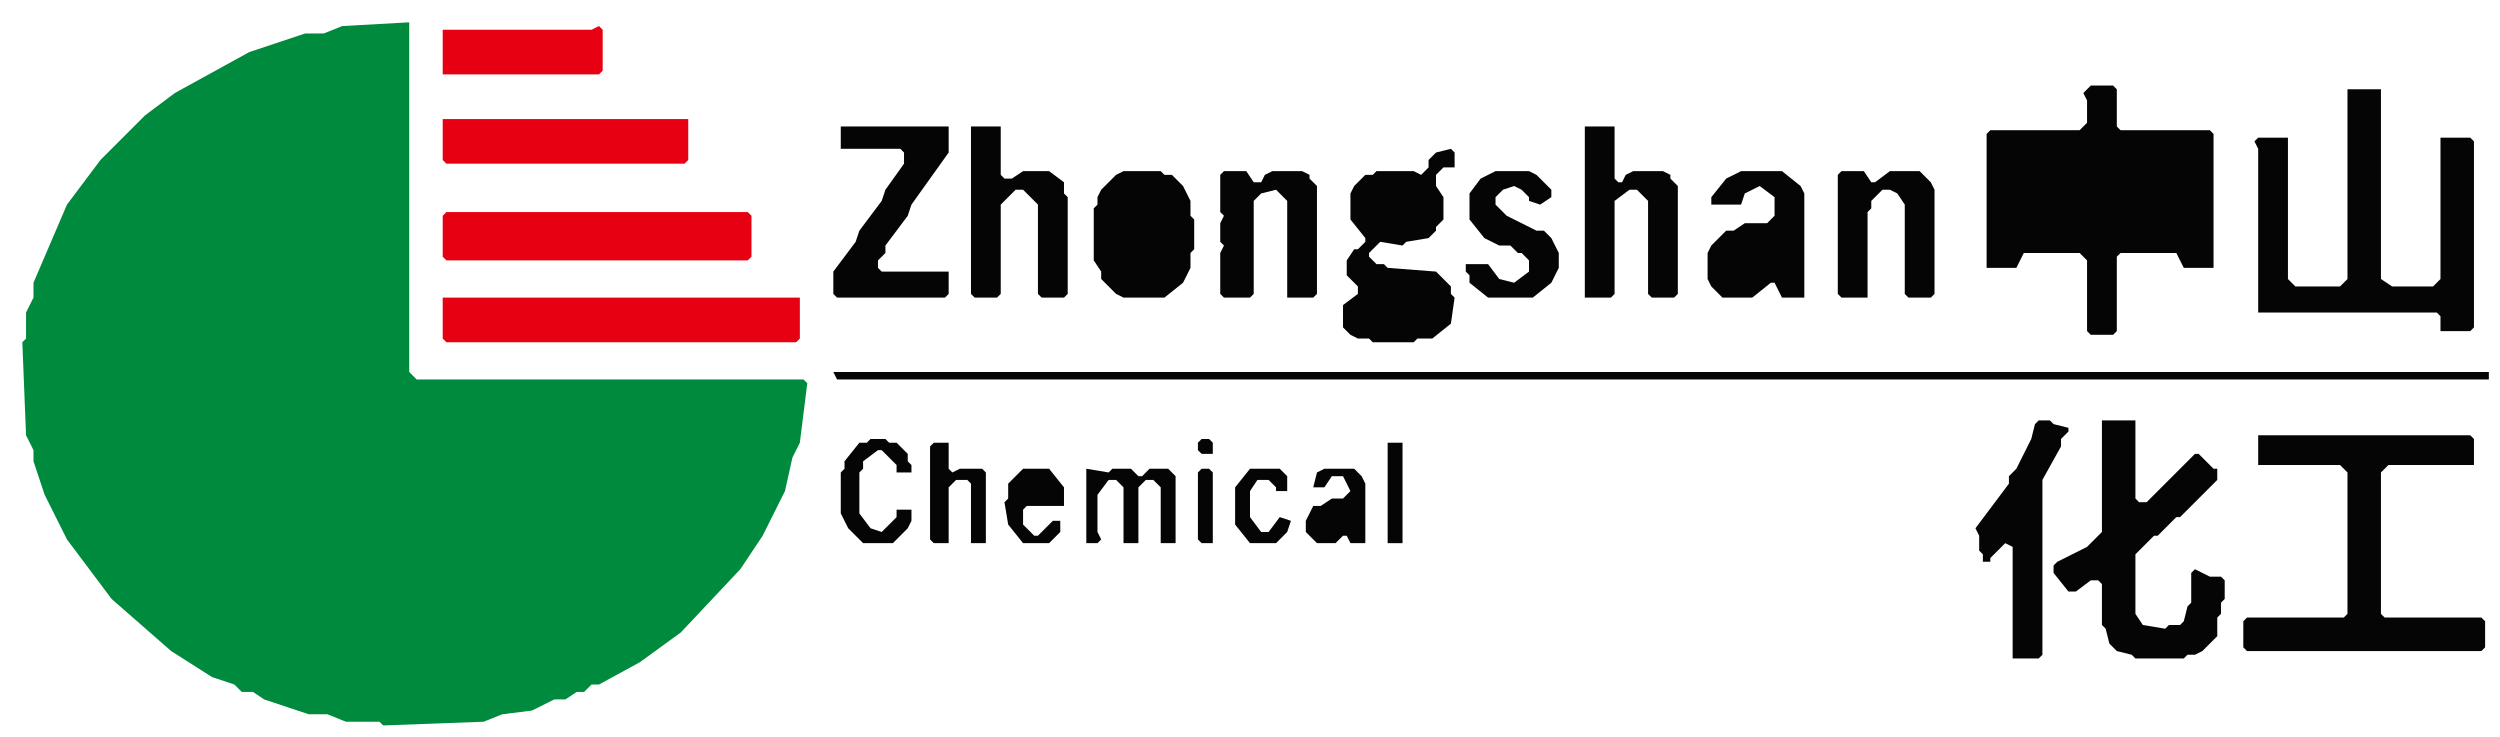
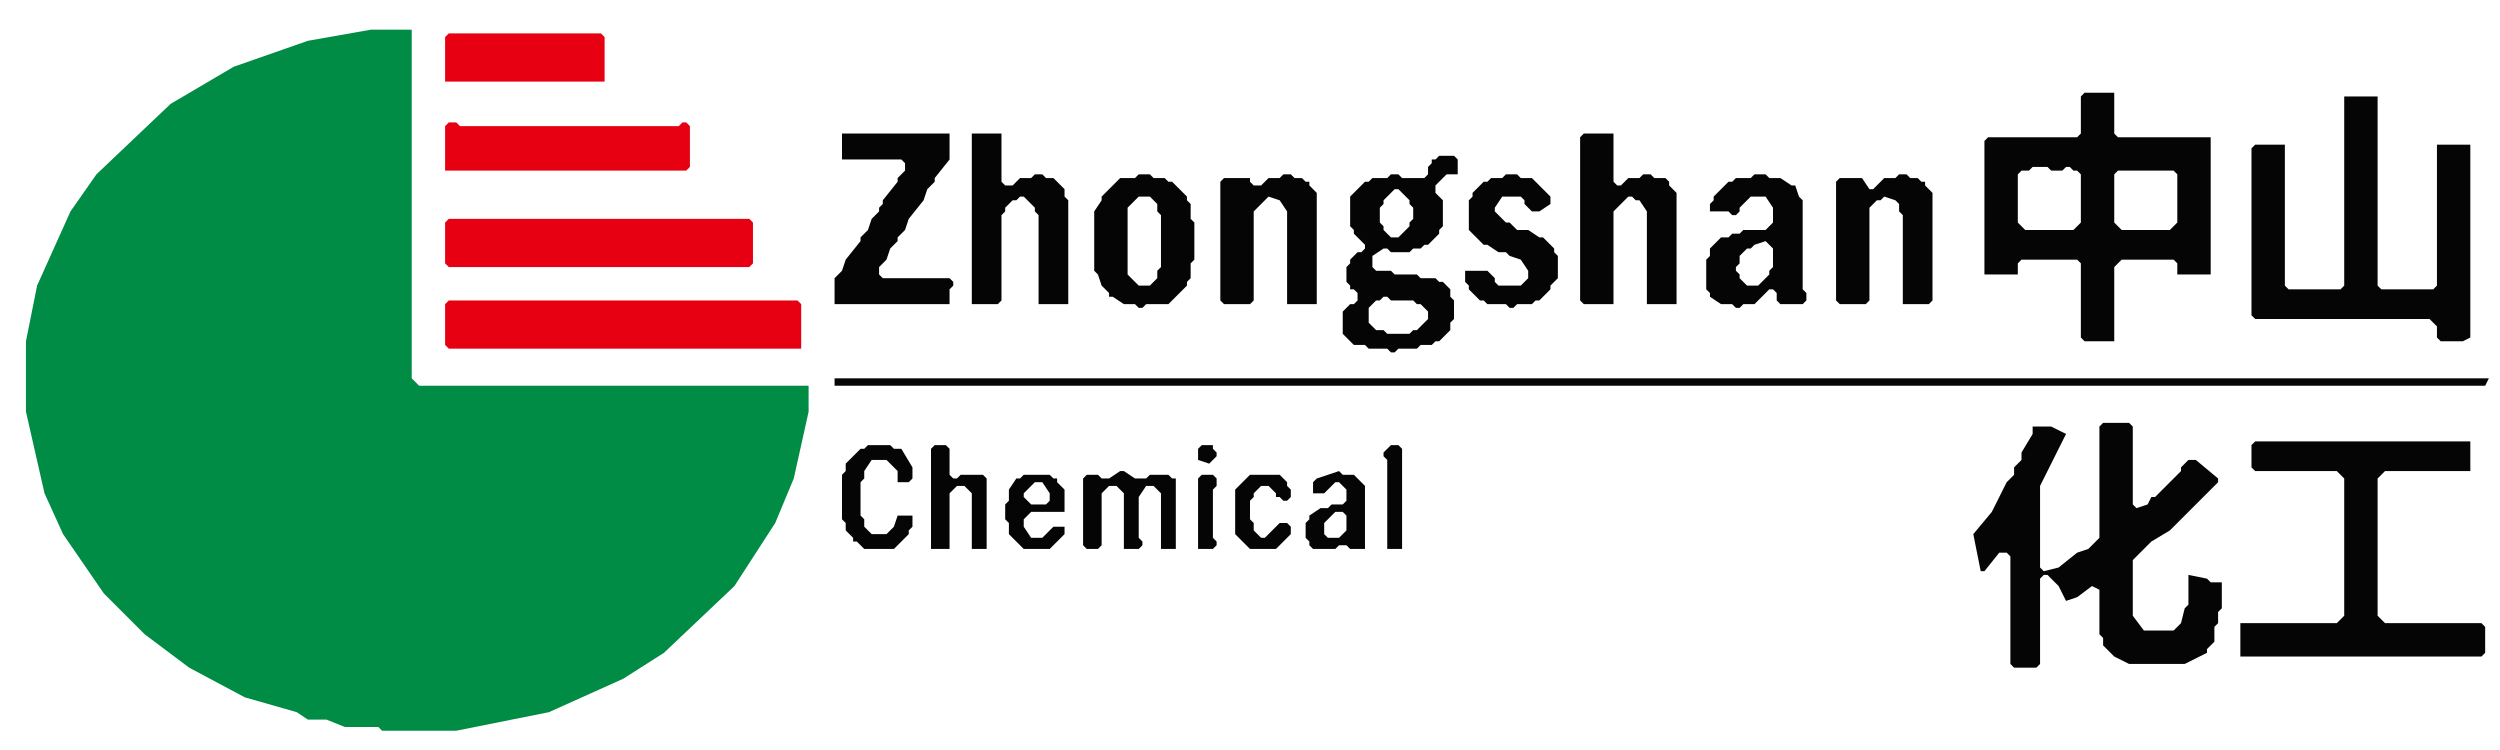
- <svg xmlns="http://www.w3.org/2000/svg" viewBox="0 0 672 198" width="672" height="198">
+ <svg xmlns="http://www.w3.org/2000/svg" viewBox="0 0 674 202" width="674" height="202" role="img" aria-label="Zhongshan Chemical logo">
  <g shape-rendering="geometricPrecision">
-     <path d="M 82 9 L 67 14 L 47 25 L 39 31 L 27 43 L 18 55 L 9 76 L 9 80 L 7 84 L 7 91 L 6 92 L 7 117 L 9 121 L 9 124 L 12 133 L 18 145 L 30 161 L 46 175 L 57 182 L 63 184 L 65 186 L 68 186 L 71 188 L 83 192 L 88 192 L 93 194 L 102 194 L 103 195 L 130 194 L 135 192 L 143 191 L 149 188 L 152 188 L 155 186 L 157 186 L 159 184 L 161 184 L 172 178 L 183 170 L 199 153 L 205 144 L 211 132 L 213 123 L 215 119 L 217 103 L 216 102 L 112 102 L 110 100 L 110 6 L 92 7 L 87 9 Z" fill="#008A3D" />
-     <path d="M 119 80 L 119 91 L 120 92 L 214 92 L 215 91 L 215 80 Z" fill="#E60012" />
-     <path d="M 119 58 L 119 69 L 120 70 L 201 70 L 202 69 L 202 58 L 201 57 L 120 57 Z" fill="#E60012" />
-     <path d="M 119 32 L 119 43 L 120 44 L 184 44 L 185 43 L 185 32 Z" fill="#E60012" />
-     <path d="M 162 8 L 161 7 L 159 8 L 119 8 L 119 20 L 161 20 L 162 19 Z" fill="#E60012" />
-     <path d="M 354 127 L 353 131 L 356 131 L 358 128 L 361 128 L 363 132 L 361 134 L 358 134 L 355 136 L 353 136 L 351 140 L 351 143 L 354 146 L 359 146 L 361 144 L 362 144 L 363 146 L 367 146 L 367 130 L 366 128 L 364 126 L 356 126 Z" fill="#050505" />
-     <path d="M 336 126 L 332 131 L 332 141 L 336 146 L 343 146 L 346 143 L 347 140 L 344 139 L 341 143 L 339 143 L 336 139 L 336 132 L 338 129 L 341 129 L 343 131 L 343 132 L 346 132 L 346 128 L 344 126 Z" fill="#050505" />
-     <path d="M 323 126 L 322 127 L 322 145 L 323 146 L 326 146 L 326 127 L 325 126 Z" fill="#050505" />
-     <path d="M 292 126 L 292 146 L 295 146 L 296 145 L 295 143 L 295 133 L 298 129 L 300 129 L 302 131 L 302 146 L 306 146 L 306 131 L 308 129 L 310 129 L 312 131 L 312 146 L 316 146 L 316 128 L 314 126 L 309 126 L 307 128 L 306 128 L 304 126 L 299 126 L 298 127 Z" fill="#050505" />
-     <path d="M 275 126 L 271 130 L 271 134 L 270 135 L 271 141 L 275 146 L 282 146 L 285 143 L 285 140 L 283 140 L 279 144 L 278 144 L 275 141 L 275 137 L 276 136 L 286 136 L 286 131 L 282 126 Z" fill="#050505" />
-     <path d="M 373 119 L 373 146 L 377 146 L 377 119 Z" fill="#050505" />
-     <path d="M 251 119 L 250 120 L 250 145 L 251 146 L 255 146 L 255 131 L 257 129 L 260 129 L 261 130 L 261 146 L 265 146 L 265 127 L 264 126 L 258 126 L 256 127 L 255 126 L 255 119 Z" fill="#050505" />
-     <path d="M 323 118 L 322 119 L 322 121 L 323 122 L 326 122 L 326 119 L 325 118 Z" fill="#050505" />
-     <path d="M 234 118 L 233 119 L 231 119 L 227 124 L 227 126 L 226 127 L 226 138 L 228 142 L 232 146 L 240 146 L 244 142 L 245 140 L 245 137 L 241 137 L 241 139 L 237 143 L 234 142 L 231 138 L 231 127 L 232 126 L 232 124 L 236 121 L 237 121 L 241 125 L 241 127 L 245 127 L 245 125 L 244 124 L 244 122 L 241 119 L 239 119 L 238 118 Z" fill="#050505" />
-     <path d="M 607 117 L 607 125 L 629 125 L 631 127 L 631 165 L 630 166 L 604 166 L 603 167 L 603 174 L 604 175 L 667 175 L 668 174 L 668 167 L 667 166 L 641 166 L 640 165 L 640 127 L 642 125 L 665 125 L 665 118 L 664 117 Z" fill="#050505" />
-     <path d="M 565 113 L 565 143 L 561 147 L 553 151 L 552 152 L 552 154 L 556 159 L 558 159 L 562 156 L 564 156 L 565 157 L 565 168 L 566 169 L 567 173 L 569 175 L 573 176 L 574 177 L 587 177 L 588 176 L 590 176 L 592 175 L 596 171 L 596 166 L 597 165 L 597 162 L 598 161 L 598 156 L 597 155 L 594 155 L 590 153 L 589 154 L 589 162 L 588 163 L 587 167 L 586 168 L 583 168 L 582 169 L 576 168 L 574 165 L 574 149 L 579 144 L 580 144 L 585 139 L 586 139 L 596 129 L 596 126 L 595 126 L 591 122 L 590 122 L 577 135 L 575 135 L 574 134 L 574 113 Z" fill="#050505" />
-     <path d="M 551 113 L 548 113 L 547 114 L 546 118 L 542 126 L 540 128 L 540 130 L 531 142 L 532 144 L 532 148 L 533 149 L 533 151 L 535 151 L 535 150 L 539 146 L 541 147 L 541 177 L 548 177 L 549 176 L 549 129 L 554 120 L 554 118 L 556 116 L 556 115 L 552 114 Z" fill="#050505" />
-     <path d="M 224 100 L 225 102 L 669 102 L 669 100 Z" fill="#050505" />
-     <path d="M 495 46 L 494 47 L 494 79 L 495 80 L 502 80 L 502 57 L 503 56 L 503 54 L 506 51 L 508 51 L 510 52 L 512 55 L 512 79 L 513 80 L 519 80 L 520 79 L 520 51 L 519 49 L 516 46 L 508 46 L 504 49 L 503 49 L 501 46 Z" fill="#050505" />
-     <path d="M 464 48 L 460 53 L 460 55 L 468 55 L 469 52 L 473 50 L 477 53 L 477 58 L 475 60 L 469 60 L 466 62 L 464 62 L 460 66 L 459 68 L 459 75 L 460 77 L 463 80 L 471 80 L 476 76 L 477 76 L 479 80 L 485 80 L 485 52 L 484 50 L 479 46 L 468 46 Z" fill="#050505" />
-     <path d="M 402 46 L 398 48 L 395 52 L 395 59 L 399 64 L 403 66 L 406 66 L 408 68 L 409 68 L 411 70 L 411 73 L 407 76 L 403 75 L 400 71 L 394 71 L 394 73 L 395 74 L 395 76 L 400 80 L 412 80 L 417 76 L 419 72 L 419 68 L 417 64 L 415 62 L 413 62 L 405 58 L 402 55 L 402 53 L 404 51 L 407 50 L 409 51 L 411 53 L 411 54 L 414 55 L 417 53 L 417 51 L 413 47 L 411 46 Z" fill="#050505" />
-     <path d="M 329 46 L 328 47 L 328 57 L 329 58 L 328 60 L 328 65 L 329 66 L 328 68 L 328 79 L 329 80 L 336 80 L 337 79 L 337 54 L 339 52 L 343 51 L 346 54 L 346 80 L 353 80 L 354 79 L 354 50 L 352 48 L 352 47 L 350 46 L 342 46 L 340 47 L 339 49 L 337 49 L 335 46 Z" fill="#050505" />
-     <path d="M 302 46 L 300 47 L 296 51 L 295 53 L 295 55 L 294 56 L 294 70 L 296 73 L 296 75 L 300 79 L 302 80 L 313 80 L 318 76 L 320 72 L 320 68 L 321 67 L 321 59 L 320 58 L 320 54 L 318 50 L 315 47 L 313 47 L 312 46 Z" fill="#050505" />
-     <path d="M 390 40 L 386 41 L 384 43 L 384 45 L 382 47 L 380 46 L 370 46 L 369 47 L 367 47 L 364 50 L 363 52 L 363 59 L 367 64 L 367 65 L 365 67 L 364 67 L 362 70 L 362 74 L 365 77 L 365 79 L 361 82 L 361 88 L 363 90 L 365 91 L 368 91 L 369 92 L 380 92 L 381 91 L 385 91 L 390 87 L 391 80 L 390 79 L 390 77 L 386 73 L 373 72 L 372 71 L 370 71 L 368 69 L 368 68 L 371 65 L 377 66 L 378 65 L 384 64 L 386 62 L 386 61 L 388 59 L 388 53 L 386 50 L 386 47 L 388 45 L 391 45 L 391 41 Z" fill="#050505" />
-     <path d="M 426 34 L 426 80 L 433 80 L 434 79 L 434 54 L 438 51 L 440 51 L 443 54 L 443 79 L 444 80 L 450 80 L 451 79 L 451 50 L 449 48 L 449 47 L 447 46 L 439 46 L 437 47 L 436 49 L 435 49 L 434 48 L 434 34 Z" fill="#050505" />
-     <path d="M 261 34 L 261 79 L 262 80 L 268 80 L 269 79 L 269 55 L 273 51 L 275 51 L 279 55 L 279 79 L 280 80 L 286 80 L 287 79 L 287 53 L 286 52 L 286 49 L 282 46 L 275 46 L 272 48 L 270 48 L 269 47 L 269 34 Z" fill="#050505" />
-     <path d="M 226 34 L 226 40 L 242 40 L 243 41 L 243 44 L 238 51 L 237 54 L 231 62 L 230 65 L 224 73 L 224 79 L 225 80 L 254 80 L 255 79 L 255 73 L 237 73 L 236 72 L 236 70 L 238 68 L 238 66 L 244 58 L 245 55 L 255 41 L 255 34 Z" fill="#050505" />
-     <path d="M 606 38 L 607 40 L 607 84 L 655 84 L 656 85 L 656 89 L 664 89 L 665 88 L 665 38 L 664 37 L 656 37 L 656 75 L 654 77 L 643 77 L 640 75 L 640 24 L 631 24 L 631 75 L 629 77 L 617 77 L 615 75 L 615 37 L 607 37 Z" fill="#050505" />
-     <path d="M 562 23 L 560 25 L 561 27 L 561 33 L 559 35 L 535 35 L 534 36 L 534 72 L 542 72 L 544 68 L 559 68 L 561 70 L 561 89 L 562 90 L 568 90 L 569 89 L 569 69 L 570 68 L 585 68 L 587 72 L 595 72 L 595 36 L 594 35 L 570 35 L 569 34 L 569 24 L 568 23 Z" fill="#050505" />
+     <path d="M 83.0 11.0 L 63.0 18.0 L 46.0 28.0 L 26.0 47.0 L 19.0 57.0 L 10.0 77.0 L 7.0 92.0 L 7.0 111.0 L 12.0 133.0 L 17.0 144.0 L 28.0 160.0 L 39.0 171.0 L 51.0 180.0 L 66.0 188.0 L 80.0 192.0 L 83.0 194.0 L 88.0 194.0 L 93.0 196.0 L 102.0 196.0 L 103.0 197.0 L 123.0 197.0 L 148.0 192.0 L 168.0 183.0 L 179.0 176.0 L 198.0 158.0 L 209.0 141.0 L 214.0 129.0 L 218.0 111.0 L 218.0 104.0 L 113.0 104.0 L 111.0 102.0 L 111.0 8.0 L 100.0 8.0 Z" fill="#008C45" fill-rule="evenodd" clip-rule="evenodd" />
+     <path d="M 120.0 82.0 L 120.0 93.0 L 121.0 94.0 L 216.0 94.0 L 216.0 82.0 L 215.0 81.0 L 121.0 81.0 Z M 120.0 60.0 L 120.0 71.0 L 121.0 72.0 L 202.0 72.0 L 203.0 71.0 L 203.0 60.0 L 202.0 59.0 L 121.0 59.0 Z M 120.0 34.0 L 120.0 46.0 L 185.0 46.0 L 186.0 45.0 L 186.0 34.0 L 185.0 33.0 L 184.0 33.0 L 183.0 34.0 L 124.0 34.0 L 123.0 33.0 L 121.0 33.0 Z M 120.0 10.0 L 120.0 22.0 L 163.0 22.0 L 163.0 10.0 L 162.0 9.0 L 121.0 9.0 Z" fill="#E60012" fill-rule="evenodd" clip-rule="evenodd" />
+     <path d="M 337.0 128.0 L 333.0 132.0 L 333.0 144.0 L 337.0 148.0 L 344.0 148.0 L 348.0 144.0 L 348.0 142.0 L 347.0 141.0 L 345.0 141.0 L 341.0 145.0 L 340.0 145.0 L 338.0 143.0 L 338.0 141.0 L 337.0 140.0 L 337.0 135.0 L 338.0 134.0 L 338.0 133.0 L 340.0 131.0 L 342.0 131.0 L 344.0 133.0 L 344.0 134.0 L 345.0 134.0 L 346.0 135.0 L 347.0 135.0 L 348.0 134.0 L 348.0 132.0 L 347.0 131.0 L 347.0 130.0 L 345.0 128.0 Z M 324.0 128.0 L 323.0 129.0 L 323.0 148.0 L 327.0 148.0 L 328.0 147.0 L 328.0 146.0 L 327.0 145.0 L 327.0 132.0 L 328.0 131.0 L 328.0 129.0 L 327.0 128.0 Z M 276.0 128.0 L 275.0 129.0 L 274.0 129.0 L 272.0 132.0 L 272.0 135.0 L 271.0 136.0 L 271.0 140.0 L 272.0 141.0 L 272.0 144.0 L 276.0 148.0 L 283.0 148.0 L 287.0 144.0 L 287.0 142.0 L 284.0 142.0 L 281.0 145.0 L 278.0 145.0 L 276.0 142.0 L 276.0 140.0 L 278.0 138.0 L 287.0 138.0 L 287.0 132.0 L 285.0 130.0 L 285.0 129.0 L 284.0 129.0 L 283.0 128.0 Z M 276.0 133.0 L 279.0 130.0 L 281.0 130.0 L 283.0 133.0 L 283.0 135.0 L 282.0 136.0 L 278.0 136.0 L 276.0 134.0 Z M 355.0 129.0 L 354.0 130.0 L 354.0 133.0 L 357.0 133.0 L 360.0 130.0 L 361.0 130.0 L 363.0 132.0 L 363.0 135.0 L 362.0 136.0 L 359.0 136.0 L 358.0 137.0 L 356.0 137.0 L 353.0 139.0 L 353.0 140.0 L 352.0 141.0 L 352.0 145.0 L 353.0 146.0 L 353.0 147.0 L 354.0 148.0 L 360.0 148.0 L 361.0 147.0 L 363.0 147.0 L 364.0 148.0 L 368.0 148.0 L 368.0 131.0 L 365.0 128.0 L 362.0 128.0 L 361.0 127.0 Z M 362.0 138.0 L 363.0 139.0 L 363.0 143.0 L 361.0 145.0 L 358.0 145.0 L 357.0 144.0 L 357.0 141.0 L 360.0 138.0 Z M 292.0 129.0 L 292.0 147.0 L 293.0 148.0 L 296.0 148.0 L 297.0 147.0 L 297.0 133.0 L 299.0 131.0 L 301.0 131.0 L 303.0 133.0 L 303.0 148.0 L 307.0 148.0 L 308.0 147.0 L 308.0 146.0 L 307.0 145.0 L 307.0 134.0 L 309.0 131.0 L 311.0 131.0 L 313.0 133.0 L 313.0 148.0 L 317.0 148.0 L 317.0 129.0 L 316.0 129.0 L 315.0 128.0 L 310.0 128.0 L 309.0 129.0 L 306.0 129.0 L 303.0 127.0 L 302.0 127.0 L 299.0 129.0 L 297.0 129.0 L 296.0 128.0 L 293.0 128.0 Z M 375.0 120.0 L 373.0 122.0 L 373.0 123.0 L 374.0 124.0 L 374.0 148.0 L 378.0 148.0 L 378.0 121.0 L 377.0 120.0 Z M 324.0 120.0 L 323.0 121.0 L 323.0 124.0 L 326.0 125.0 L 328.0 123.0 L 328.0 122.0 L 327.0 121.0 L 327.0 120.0 Z M 252.0 120.0 L 251.0 121.0 L 251.0 148.0 L 256.0 148.0 L 256.0 133.0 L 258.0 131.0 L 260.0 131.0 L 262.0 133.0 L 262.0 148.0 L 266.0 148.0 L 266.0 129.0 L 265.0 128.0 L 259.0 128.0 L 258.0 129.0 L 257.0 129.0 L 256.0 128.0 L 256.0 121.0 L 255.0 120.0 Z M 234.0 120.0 L 233.0 121.0 L 232.0 121.0 L 228.0 125.0 L 228.0 127.0 L 227.0 128.0 L 227.0 140.0 L 228.0 141.0 L 228.0 143.0 L 230.0 145.0 L 230.0 146.0 L 231.0 146.0 L 233.0 148.0 L 241.0 148.0 L 245.0 144.0 L 245.0 143.0 L 246.0 142.0 L 246.0 139.0 L 242.0 139.0 L 241.0 142.0 L 239.0 144.0 L 235.0 144.0 L 233.0 142.0 L 233.0 140.0 L 232.0 139.0 L 232.0 130.0 L 233.0 129.0 L 233.0 127.0 L 235.0 124.0 L 239.0 124.0 L 242.0 127.0 L 242.0 130.0 L 245.0 130.0 L 246.0 129.0 L 246.0 126.0 L 243.0 121.0 L 241.0 121.0 L 240.0 120.0 Z M 607.0 120.0 L 607.0 126.0 L 608.0 127.0 L 630.0 127.0 L 632.0 129.0 L 632.0 166.0 L 630.0 168.0 L 604.0 168.0 L 604.0 177.0 L 669.0 177.0 L 670.0 176.0 L 670.0 169.0 L 669.0 168.0 L 643.0 168.0 L 641.0 166.0 L 641.0 129.0 L 643.0 127.0 L 666.0 127.0 L 666.0 119.0 L 608.0 119.0 Z M 598.0 129.0 L 592.0 124.0 L 590.0 124.0 L 588.0 126.0 L 588.0 127.0 L 581.0 134.0 L 580.0 134.0 L 579.0 136.0 L 576.0 137.0 L 575.0 136.0 L 575.0 115.0 L 574.0 114.0 L 567.0 114.0 L 566.0 115.0 L 566.0 145.0 L 563.0 148.0 L 560.0 149.0 L 555.0 153.0 L 551.0 154.0 L 550.0 153.0 L 550.0 131.0 L 557.0 117.0 L 553.0 115.0 L 548.0 115.0 L 548.0 117.0 L 545.0 122.0 L 545.0 124.0 L 543.0 126.0 L 543.0 128.0 L 541.0 130.0 L 537.0 138.0 L 532.0 144.0 L 534.0 154.0 L 535.0 154.0 L 539.0 149.0 L 541.0 149.0 L 542.0 150.0 L 542.0 179.0 L 543.0 180.0 L 549.0 180.0 L 550.0 179.0 L 550.0 156.0 L 551.0 155.0 L 552.0 155.0 L 555.0 158.0 L 557.0 162.0 L 560.0 161.0 L 564.0 158.0 L 566.0 159.0 L 566.0 171.0 L 567.0 172.0 L 567.0 174.0 L 570.0 177.0 L 574.0 179.0 L 589.0 179.0 L 595.0 176.0 L 595.0 175.0 L 597.0 173.0 L 597.0 169.0 L 598.0 168.0 L 598.0 165.0 L 599.0 164.0 L 599.0 157.0 L 596.0 157.0 L 595.0 156.0 L 590.0 155.0 L 590.0 163.0 L 589.0 164.0 L 588.0 168.0 L 586.0 170.0 L 578.0 170.0 L 575.0 166.0 L 575.0 151.0 L 580.0 146.0 L 585.0 143.0 L 598.0 130.0 Z M 671.0 102.0 L 225.0 102.0 L 225.0 104.0 L 670.0 104.0 Z M 519.0 49.0 L 518.0 49.0 L 517.0 48.0 L 515.0 48.0 L 514.0 47.0 L 512.0 47.0 L 511.0 48.0 L 508.0 48.0 L 505.0 51.0 L 504.0 51.0 L 502.0 48.0 L 496.0 48.0 L 495.0 49.0 L 495.0 81.0 L 496.0 82.0 L 503.0 82.0 L 504.0 81.0 L 504.0 56.0 L 506.0 54.0 L 507.0 54.0 L 508.0 53.0 L 511.0 54.0 L 512.0 55.0 L 512.0 57.0 L 513.0 58.0 L 513.0 82.0 L 520.0 82.0 L 521.0 81.0 L 521.0 52.0 L 519.0 50.0 Z M 466.0 49.0 L 462.0 53.0 L 462.0 54.0 L 461.0 55.0 L 461.0 57.0 L 466.0 57.0 L 467.0 58.0 L 468.0 58.0 L 469.0 57.0 L 469.0 56.0 L 472.0 53.0 L 476.0 53.0 L 478.0 56.0 L 478.0 60.0 L 476.0 62.0 L 470.0 62.0 L 469.0 63.0 L 467.0 63.0 L 466.0 64.0 L 464.0 64.0 L 461.0 67.0 L 461.0 69.0 L 460.0 70.0 L 460.0 78.0 L 461.0 79.0 L 461.0 80.0 L 464.0 82.0 L 467.0 82.0 L 468.0 83.0 L 469.0 83.0 L 470.0 82.0 L 473.0 82.0 L 477.0 78.0 L 478.0 78.0 L 479.0 79.0 L 479.0 81.0 L 480.0 82.0 L 486.0 82.0 L 487.0 81.0 L 487.0 79.0 L 486.0 78.0 L 486.0 54.0 L 485.0 53.0 L 484.0 50.0 L 483.0 50.0 L 480.0 48.0 L 477.0 48.0 L 476.0 47.0 L 473.0 47.0 L 472.0 48.0 L 468.0 48.0 L 467.0 49.0 Z M 476.0 65.0 L 478.0 67.0 L 478.0 72.0 L 477.0 73.0 L 477.0 74.0 L 474.0 77.0 L 471.0 77.0 L 469.0 75.0 L 469.0 74.0 L 468.0 73.0 L 468.0 72.0 L 469.0 71.0 L 469.0 69.0 L 471.0 67.0 L 472.0 67.0 L 473.0 66.0 Z M 406.0 47.0 L 405.0 48.0 L 402.0 48.0 L 401.0 49.0 L 400.0 49.0 L 397.0 52.0 L 397.0 53.0 L 396.0 54.0 L 396.0 62.0 L 400.0 66.0 L 401.0 66.0 L 404.0 68.0 L 406.0 68.0 L 407.0 69.0 L 410.0 70.0 L 412.0 73.0 L 412.0 75.0 L 410.0 77.0 L 404.0 77.0 L 403.0 76.0 L 403.0 75.0 L 401.0 73.0 L 395.0 73.0 L 395.0 76.0 L 396.0 77.0 L 396.0 78.0 L 399.0 81.0 L 400.0 81.0 L 401.0 82.0 L 406.0 82.0 L 407.0 83.0 L 408.0 83.0 L 409.0 82.0 L 413.0 82.0 L 414.0 81.0 L 415.0 81.0 L 418.0 78.0 L 418.0 77.0 L 420.0 75.0 L 420.0 69.0 L 419.0 68.0 L 419.0 67.0 L 416.0 64.0 L 415.0 64.0 L 412.0 62.0 L 409.0 62.0 L 407.0 60.0 L 406.0 60.0 L 403.0 57.0 L 403.0 56.0 L 405.0 53.0 L 410.0 53.0 L 411.0 54.0 L 411.0 55.0 L 413.0 57.0 L 415.0 57.0 L 418.0 55.0 L 418.0 53.0 L 413.0 48.0 L 410.0 48.0 L 409.0 47.0 Z M 353.0 49.0 L 352.0 49.0 L 351.0 48.0 L 349.0 48.0 L 348.0 47.0 L 346.0 47.0 L 345.0 48.0 L 342.0 48.0 L 340.0 50.0 L 338.0 50.0 L 337.0 49.0 L 337.0 48.0 L 330.0 48.0 L 329.0 49.0 L 329.0 81.0 L 330.0 82.0 L 337.0 82.0 L 338.0 81.0 L 338.0 57.0 L 342.0 53.0 L 345.0 54.0 L 347.0 57.0 L 347.0 82.0 L 355.0 82.0 L 355.0 52.0 L 353.0 50.0 Z M 310.0 47.0 L 307.0 47.0 L 306.0 48.0 L 302.0 48.0 L 297.0 53.0 L 297.0 54.0 L 295.0 57.0 L 295.0 73.0 L 296.0 74.0 L 297.0 77.0 L 299.0 79.0 L 299.0 80.0 L 300.0 80.0 L 303.0 82.0 L 306.0 82.0 L 307.0 83.0 L 308.0 83.0 L 309.0 82.0 L 315.0 82.0 L 320.0 77.0 L 320.0 76.0 L 321.0 75.0 L 321.0 71.0 L 322.0 70.0 L 322.0 60.0 L 321.0 59.0 L 321.0 55.0 L 320.0 54.0 L 320.0 53.0 L 316.0 49.0 L 315.0 49.0 L 314.0 48.0 L 311.0 48.0 Z M 307.0 53.0 L 310.0 53.0 L 312.0 55.0 L 312.0 57.0 L 313.0 58.0 L 313.0 72.0 L 312.0 73.0 L 312.0 75.0 L 310.0 77.0 L 307.0 77.0 L 304.0 74.0 L 304.0 56.0 Z M 392.0 42.0 L 388.0 42.0 L 387.0 43.0 L 386.0 43.0 L 386.0 44.0 L 385.0 45.0 L 385.0 47.0 L 384.0 48.0 L 378.0 48.0 L 377.0 47.0 L 375.0 47.0 L 374.0 48.0 L 370.0 48.0 L 369.0 49.0 L 368.0 49.0 L 364.0 53.0 L 364.0 61.0 L 365.0 62.0 L 365.0 63.0 L 368.0 66.0 L 368.0 67.0 L 367.0 68.0 L 366.0 68.0 L 364.0 70.0 L 364.0 71.0 L 363.0 72.0 L 363.0 76.0 L 364.0 77.0 L 364.0 78.0 L 365.0 78.0 L 366.0 79.0 L 366.0 81.0 L 365.0 82.0 L 364.0 82.0 L 362.0 84.0 L 362.0 90.0 L 365.0 93.0 L 368.0 93.0 L 369.0 94.0 L 374.0 94.0 L 375.0 95.0 L 376.0 95.0 L 377.0 94.0 L 382.0 94.0 L 383.0 93.0 L 386.0 93.0 L 387.0 92.0 L 388.0 92.0 L 391.0 89.0 L 391.0 87.0 L 392.0 86.0 L 392.0 81.0 L 391.0 80.0 L 391.0 78.0 L 389.0 76.0 L 388.0 76.0 L 387.0 75.0 L 383.0 75.0 L 382.0 74.0 L 376.0 74.0 L 375.0 73.0 L 371.0 73.0 L 370.0 72.0 L 370.0 69.0 L 373.0 67.0 L 374.0 67.0 L 375.0 68.0 L 380.0 68.0 L 381.0 67.0 L 383.0 67.0 L 384.0 66.0 L 385.0 66.0 L 388.0 63.0 L 388.0 62.0 L 389.0 61.0 L 389.0 54.0 L 387.0 52.0 L 387.0 50.0 L 390.0 47.0 L 393.0 47.0 L 393.0 43.0 Z M 369.0 83.0 L 371.0 81.0 L 372.0 81.0 L 373.0 80.0 L 374.0 80.0 L 375.0 81.0 L 381.0 81.0 L 382.0 82.0 L 383.0 82.0 L 385.0 84.0 L 385.0 86.0 L 382.0 89.0 L 381.0 89.0 L 380.0 90.0 L 374.0 90.0 L 373.0 89.0 L 371.0 89.0 L 369.0 87.0 Z M 376.0 51.0 L 377.0 51.0 L 380.0 54.0 L 380.0 55.0 L 381.0 56.0 L 381.0 59.0 L 380.0 60.0 L 380.0 61.0 L 377.0 64.0 L 375.0 64.0 L 373.0 62.0 L 373.0 61.0 L 372.0 60.0 L 372.0 56.0 L 373.0 55.0 L 373.0 54.0 Z M 427.0 36.0 L 426.0 37.0 L 426.0 81.0 L 427.0 82.0 L 435.0 82.0 L 435.0 57.0 L 439.0 53.0 L 440.0 53.0 L 441.0 54.0 L 442.0 54.0 L 444.0 57.0 L 444.0 82.0 L 452.0 82.0 L 452.0 52.0 L 450.0 50.0 L 450.0 49.0 L 449.0 48.0 L 446.0 48.0 L 445.0 47.0 L 443.0 47.0 L 442.0 48.0 L 439.0 48.0 L 437.0 50.0 L 436.0 50.0 L 435.0 49.0 L 435.0 36.0 Z M 262.0 36.0 L 262.0 82.0 L 269.0 82.0 L 270.0 81.0 L 270.0 58.0 L 271.0 57.0 L 271.0 56.0 L 273.0 54.0 L 274.0 54.0 L 275.0 53.0 L 276.0 53.0 L 279.0 56.0 L 279.0 57.0 L 280.0 58.0 L 280.0 82.0 L 288.0 82.0 L 288.0 54.0 L 287.0 53.0 L 287.0 51.0 L 284.0 48.0 L 282.0 48.0 L 281.0 47.0 L 279.0 47.0 L 278.0 48.0 L 275.0 48.0 L 273.0 50.0 L 271.0 50.0 L 270.0 49.0 L 270.0 36.0 Z M 227.0 36.0 L 227.0 43.0 L 243.0 43.0 L 244.0 44.0 L 244.0 46.0 L 242.0 48.0 L 242.0 49.0 L 238.0 54.0 L 238.0 55.0 L 237.0 56.0 L 237.0 57.0 L 235.0 59.0 L 234.0 62.0 L 232.0 64.0 L 232.0 65.0 L 228.0 70.0 L 227.0 73.0 L 225.0 75.0 L 225.0 82.0 L 256.0 82.0 L 256.0 78.0 L 257.0 77.0 L 257.0 76.0 L 256.0 75.0 L 238.0 75.0 L 237.0 74.0 L 237.0 72.0 L 239.0 70.0 L 240.0 67.0 L 242.0 65.0 L 242.0 64.0 L 244.0 62.0 L 245.0 59.0 L 249.0 54.0 L 250.0 51.0 L 252.0 49.0 L 252.0 48.0 L 256.0 43.0 L 256.0 36.0 Z M 607.0 40.0 L 607.0 85.0 L 608.0 86.0 L 655.0 86.0 L 657.0 88.0 L 657.0 91.0 L 658.0 92.0 L 664.0 92.0 L 666.0 91.0 L 666.0 39.0 L 657.0 39.0 L 657.0 77.0 L 656.0 78.0 L 642.0 78.0 L 641.0 77.0 L 641.0 26.0 L 632.0 26.0 L 632.0 77.0 L 631.0 78.0 L 617.0 78.0 L 616.0 77.0 L 616.0 39.0 L 608.0 39.0 Z M 562.0 25.0 L 561.0 26.0 L 561.0 36.0 L 560.0 37.0 L 536.0 37.0 L 535.0 38.0 L 535.0 74.0 L 544.0 74.0 L 544.0 71.0 L 545.0 70.0 L 560.0 70.0 L 561.0 71.0 L 561.0 91.0 L 562.0 92.0 L 570.0 92.0 L 570.0 72.0 L 572.0 70.0 L 586.0 70.0 L 587.0 71.0 L 587.0 74.0 L 596.0 74.0 L 596.0 37.0 L 571.0 37.0 L 570.0 36.0 L 570.0 25.0 Z M 570.0 47.0 L 571.0 46.0 L 586.0 46.0 L 587.0 47.0 L 587.0 60.0 L 585.0 62.0 L 572.0 62.0 L 570.0 60.0 Z M 545.0 46.0 L 547.0 46.0 L 548.0 45.0 L 552.0 45.0 L 553.0 46.0 L 556.0 46.0 L 557.0 45.0 L 558.0 45.0 L 559.0 46.0 L 560.0 46.0 L 561.0 47.0 L 561.0 60.0 L 559.0 62.0 L 546.0 62.0 L 544.0 60.0 L 544.0 47.0 Z" fill="#050505" fill-rule="evenodd" clip-rule="evenodd" />
  </g>
</svg>
